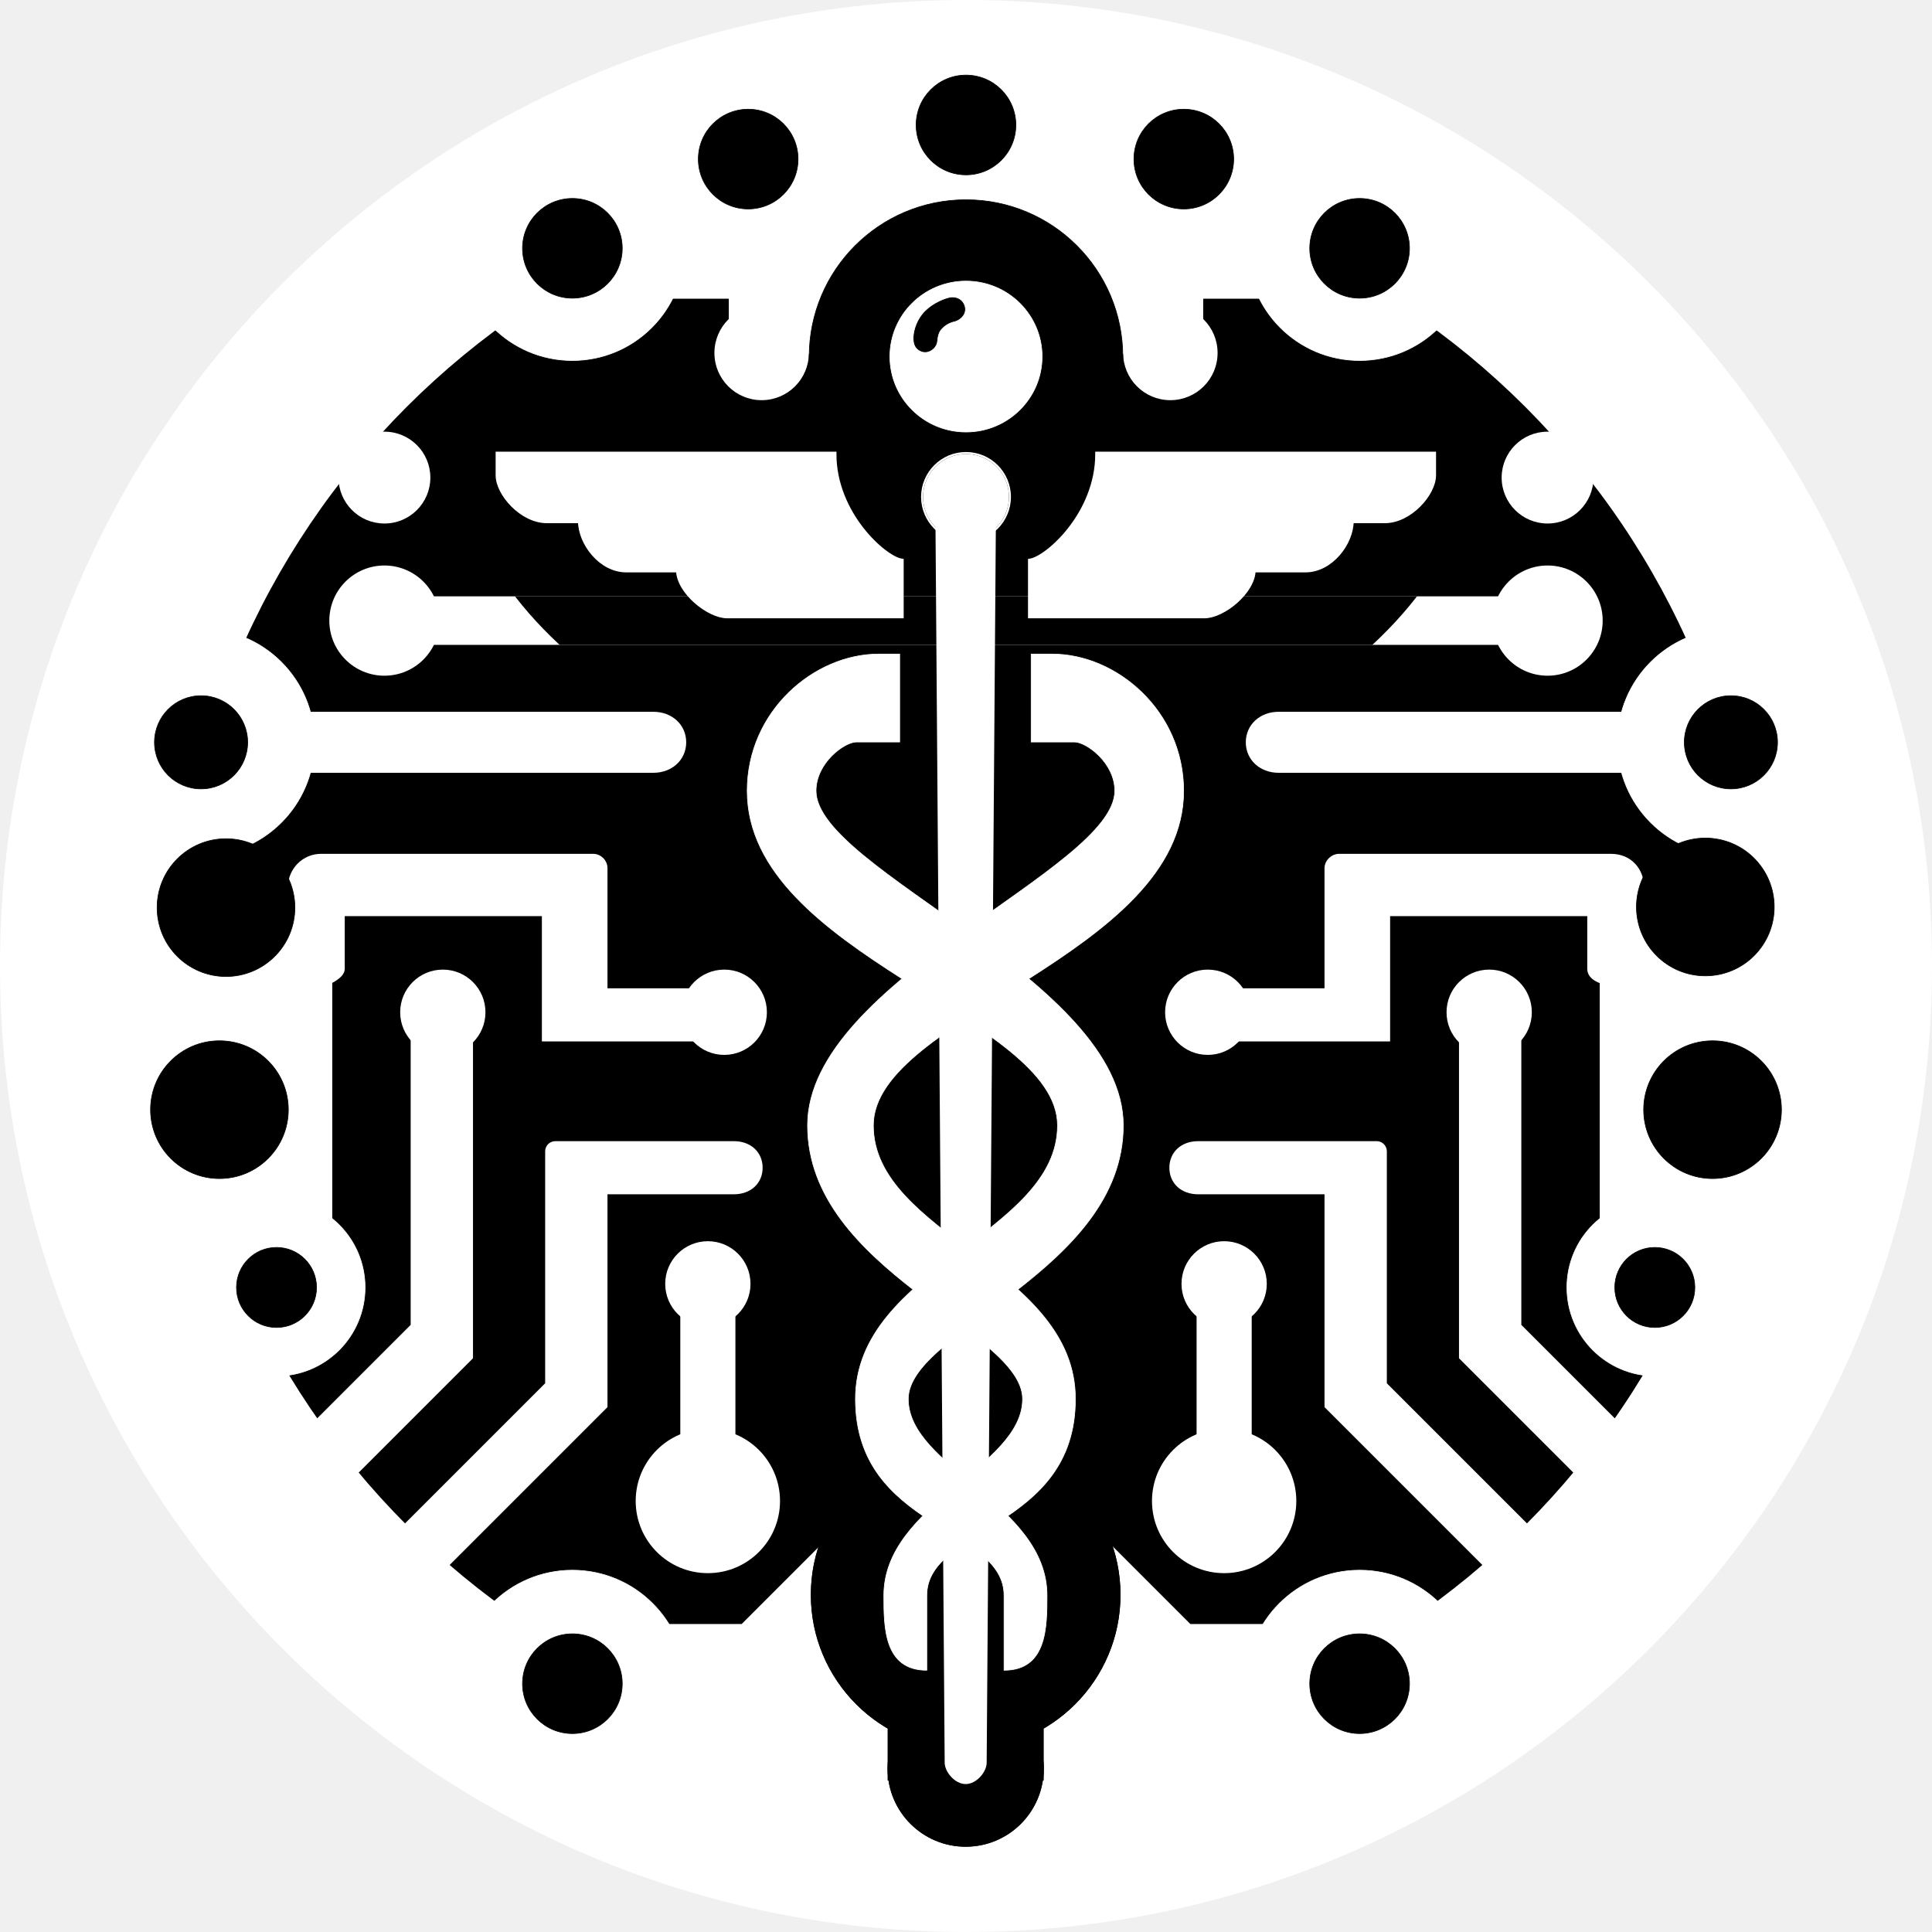
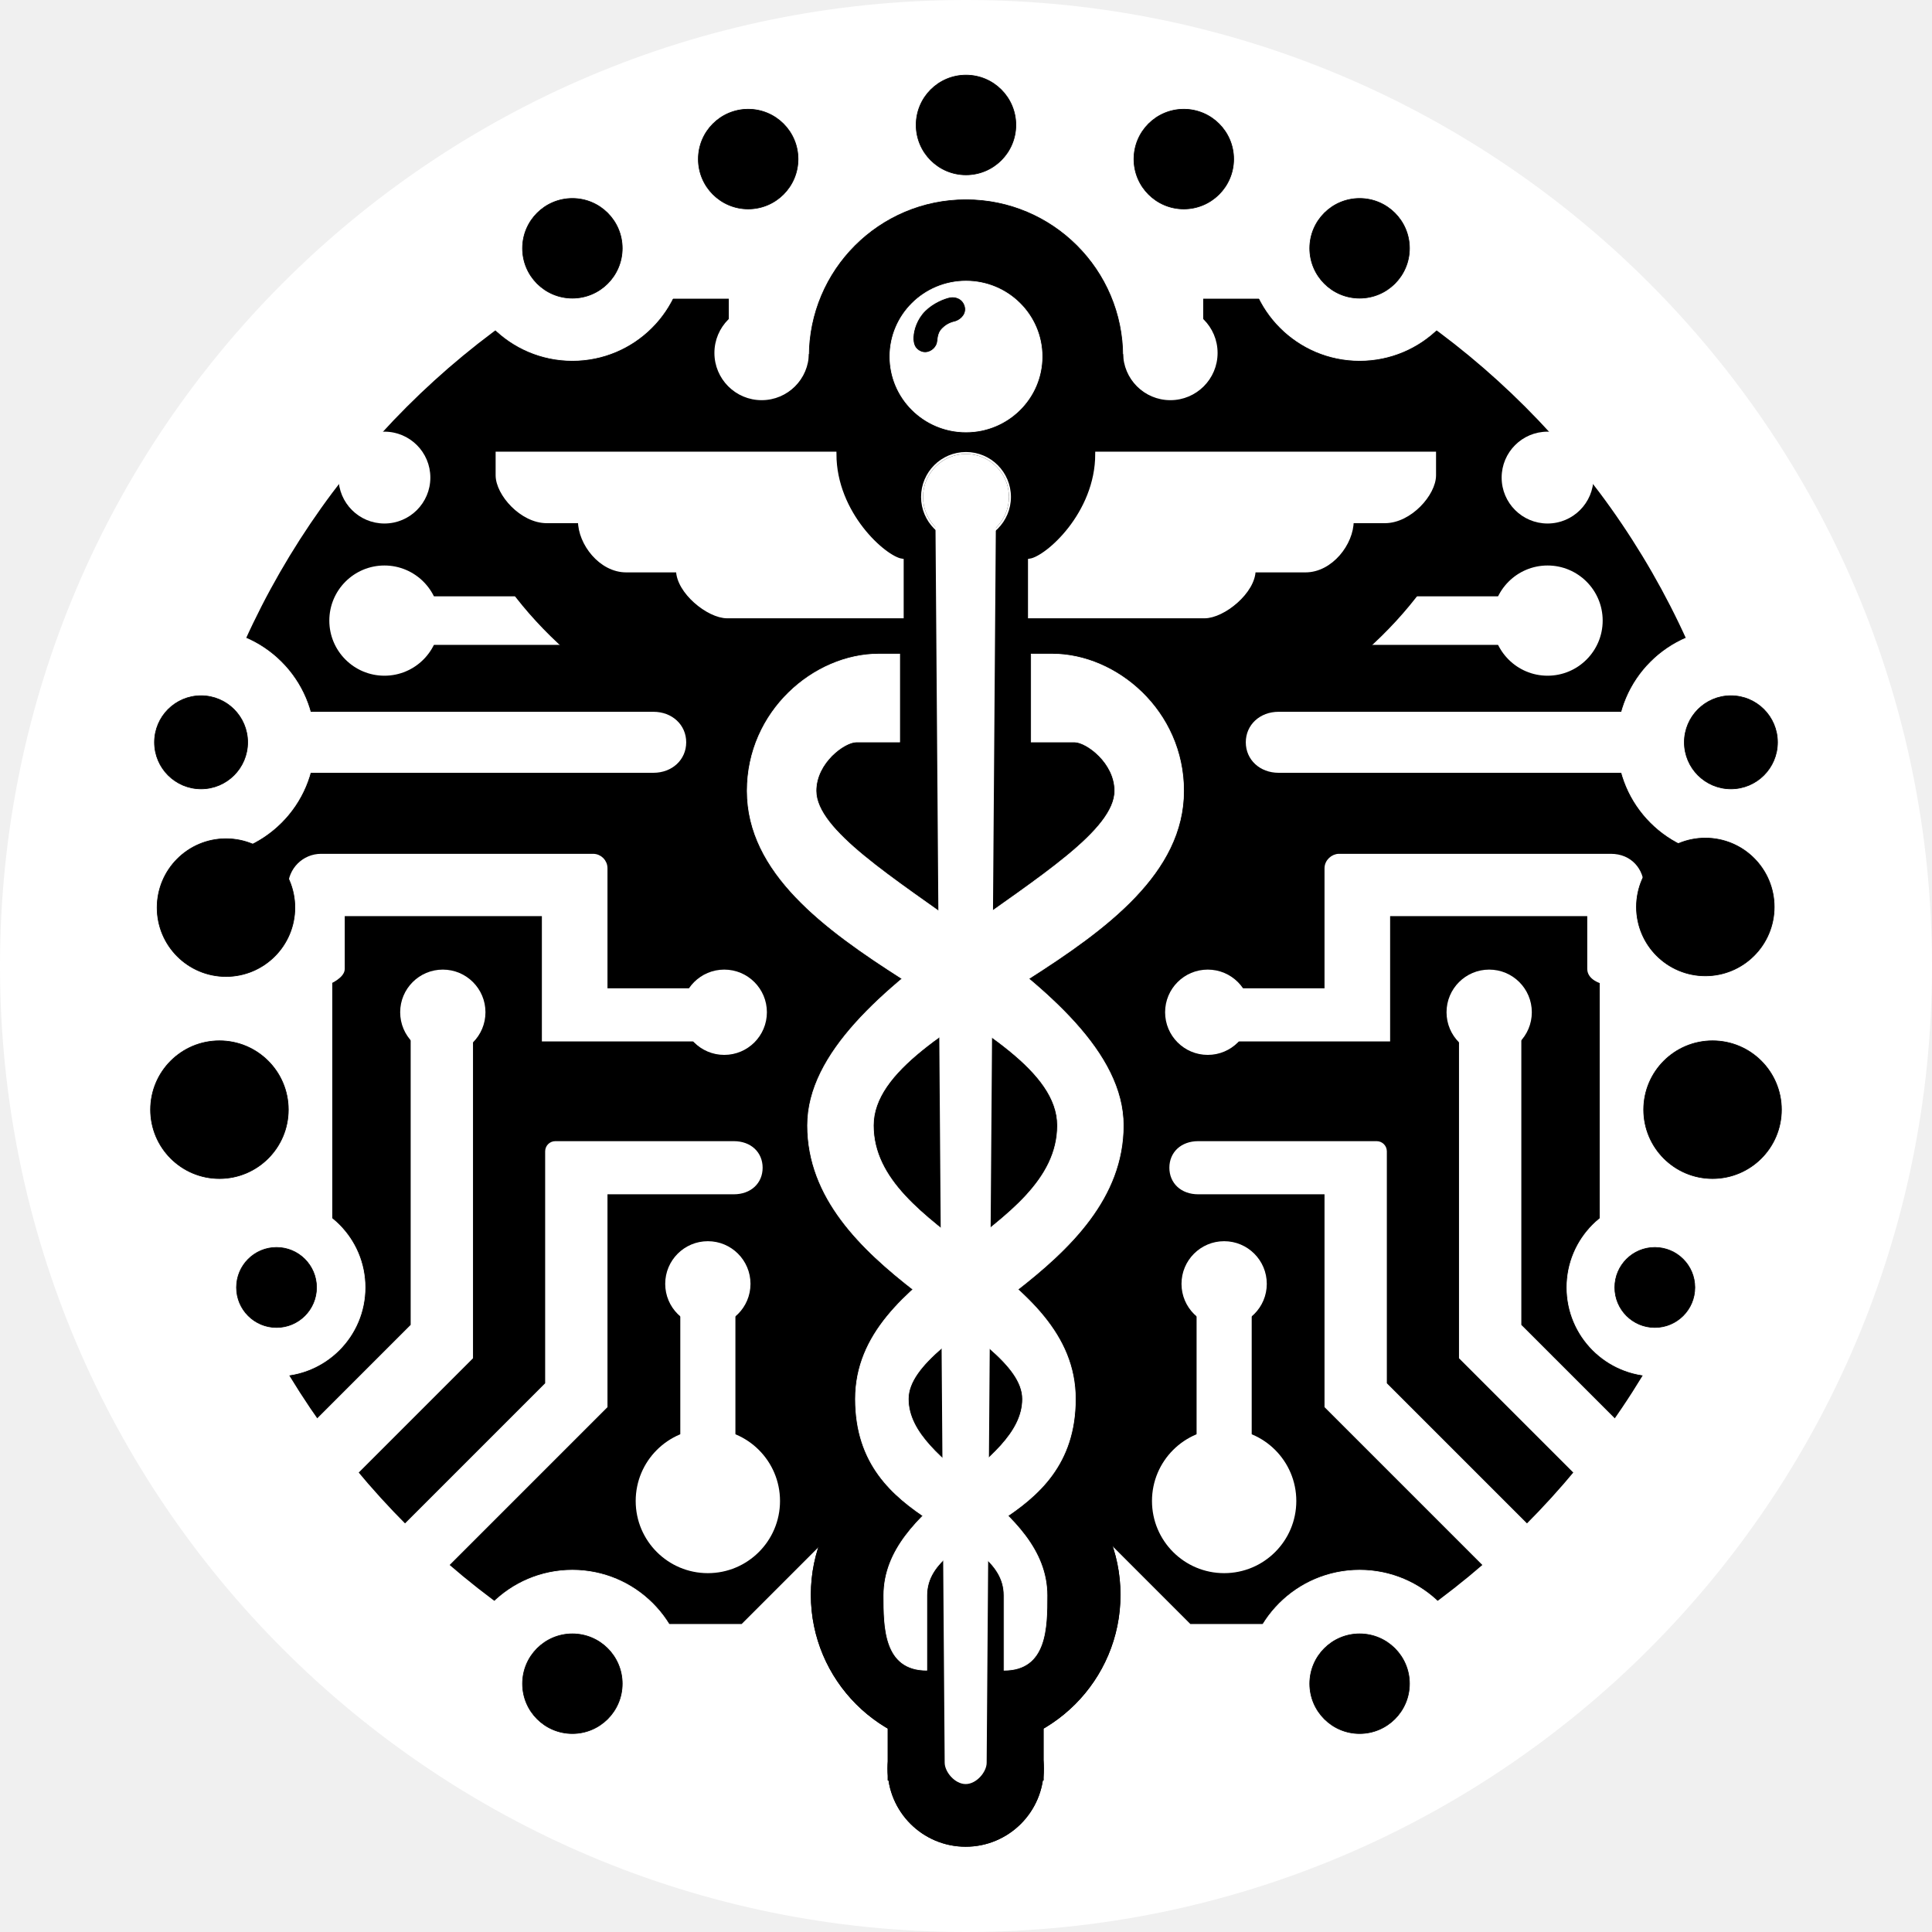
<svg xmlns="http://www.w3.org/2000/svg" width="2945" height="2945" viewBox="0 0 2945 2945" fill="none">
  <g clip-path="url(#clip0_2001_2)">
    <circle cx="1472.5" cy="1472.5" r="1472.5" fill="white" />
    <circle cx="1472.5" cy="1472.5" r="1205.5" fill="black" />
    <mask id="mask0_2001_2" style="mask-type:alpha" maskUnits="userSpaceOnUse" x="133" y="207" width="2679" height="2664">
      <circle cx="1079" cy="2288" r="110" fill="#113043" />
      <circle cx="1079" cy="1957" r="65" fill="#113043" />
      <rect x="1037" y="2003" width="84" height="192" fill="#113043" />
      <circle cx="586" cy="946" r="84" fill="#113043" />
      <circle cx="1104" cy="1543" r="65" fill="#113043" />
      <circle cx="675" cy="1543" r="65" fill="#113043" />
      <circle cx="586" cy="728" r="70" fill="#113043" />
      <circle cx="1161" cy="538" r="71" fill="#113043" stroke="black" stroke-width="2" />
      <path d="M834.5 2110L696.5 2248L609 2335.5L650 2369.5L674 2392L922.5 2143.5V1817H1118.5C1143 1817 1159 1801.42 1159 1780C1159 1758.58 1143 1743 1118.5 1743C1012.28 1743 941.5 1743 846.5 1743C839.873 1743 834.5 1748.37 834.5 1755V2110Z" fill="#082A3C" stroke="#082A3C" stroke-width="7" />
      <path d="M717.5 2069V1581.5H629.5V2021L473 2177.5L541 2245.5L717.5 2069Z" fill="#082A3C" stroke="#082A3C" stroke-width="7" />
      <path d="M922.5 1510H1066.5V1584H829.5V1393H522V1477C522 1487.49 503 1496 503 1496H442.5V1412V1352C442.5 1326.04 463.543 1305 489.5 1305L603.327 1305C697.355 1305 787.091 1305 904 1305C914.217 1305 922.5 1313.28 922.5 1323.5V1510Z" fill="#082A3C" stroke="#082A3C" stroke-width="7" />
      <path d="M503 1863.5V1500V1420.5H203V1500V1863.5H503Z" fill="#082A3C" stroke="#082A3C" stroke-width="7" />
      <circle cx="306.5" cy="1131.5" r="173" fill="#113043" stroke="#082A3C" />
      <circle cx="872.5" cy="378.5" r="171" fill="#082A3C" stroke="#082A3C" />
      <circle cx="421.5" cy="1962.5" r="135" fill="#082A3C" stroke="#082A3C" />
      <path d="M402 1085C402 1085 764.029 1085 996 1085C1024.5 1085 1046 1104.83 1046 1131.5C1046 1158.17 1024.5 1178 996 1178C764.029 1178 402 1178 402 1178V1085Z" fill="#113043" />
      <circle cx="872.5" cy="2566.5" r="173" fill="#123144" stroke="#082A3C" />
      <path d="M1132 2479H1022.5V2672L1473.5 2865V2355.5H1255.5L1132 2479Z" fill="#113043" stroke="#082A3C" stroke-width="7" />
      <path d="M1114.43 451.832H999V240H1514V580L1114.43 517.696V451.832Z" fill="#082834" stroke="#082A3C" stroke-width="7" />
      <circle cx="110" cy="110" r="110" transform="matrix(-1 0 0 1 1976 2178)" fill="#113043" />
      <circle cx="65" cy="65" r="65" transform="matrix(-1 0 0 1 1931 1892)" fill="#113043" />
      <rect width="84" height="192" transform="matrix(-1 0 0 1 1908 2003)" fill="#113043" />
      <circle cx="84" cy="84" r="84" transform="matrix(-1 0 0 1 2443 862)" fill="#113043" />
      <circle cx="65" cy="65" r="65" transform="matrix(-1 0 0 1 1906 1478)" fill="#113043" />
      <circle cx="65" cy="65" r="65" transform="matrix(-1 0 0 1 2335 1478)" fill="#113043" />
      <circle cx="70" cy="70" r="70" transform="matrix(-1 0 0 1 2429 658)" fill="#113043" />
      <circle cx="70" cy="70" r="71" transform="matrix(-1 0 0 1 1854 468)" fill="#113043" stroke="black" stroke-width="2" />
      <path d="M2110.5 2110L2248.5 2248L2336 2335.5L2295 2369.5L2271 2392L2022.5 2143.5V1817H1826.5C1802 1817 1786 1801.42 1786 1780C1786 1758.58 1802 1743 1826.5 1743C1932.72 1743 2013 1743 2098.5 1743C2105.13 1743 2110.5 1748.37 2110.5 1755V2110Z" fill="#082A3C" stroke="#082A3C" stroke-width="7" />
      <path d="M2227.5 2069V1581.5H2315.5V2021L2472 2177.5L2404 2245.5L2227.5 2069Z" fill="#082A3C" stroke="#082A3C" stroke-width="7" />
      <path d="M2022.5 1510H1878.5V1584H2115.5V1393H2423V1477C2423 1491 2442 1496 2442 1496H2502.5V1412V1352C2502.5 1327 2485 1305 2455.5 1305C2348.59 1305 2265.77 1305 2179.8 1305L2041 1305C2032 1305 2022.5 1313 2022.5 1323.5V1510Z" fill="#082A3C" stroke="#082A3C" stroke-width="7" />
      <path d="M2442 1863.5V1500V1420.5H2742V1500V1863.5H2442Z" fill="#082A3C" stroke="#082A3C" stroke-width="7" />
      <circle cx="173.5" cy="173.5" r="173" transform="matrix(-1 0 0 1 2812 958)" fill="#113043" stroke="#082A3C" />
      <circle cx="171.5" cy="171.5" r="171" transform="matrix(-1 0 0 1 2244 207)" fill="#082A3C" stroke="#082A3C" />
      <circle cx="135.5" cy="135.5" r="135" transform="matrix(-1 0 0 1 2659 1827)" fill="#082A3C" stroke="#082A3C" />
      <path d="M2543 1085C2543 1085 2180.97 1085 1949 1085C1920.5 1085 1899 1104.83 1899 1131.5C1899 1158.17 1920.5 1178 1949 1178C2180.97 1178 2543 1178 2543 1178V1085Z" fill="#113043" />
      <circle cx="173.5" cy="173.5" r="173" transform="matrix(-1 0 0 1 2246 2393)" fill="#123144" stroke="#082A3C" />
      <path d="M1813 2479H1922.5V2672L1471.5 2865V2355.5H1689.5L1813 2479Z" fill="#113043" stroke="#082A3C" stroke-width="7" />
      <path d="M1830.57 451.832H1946V240H1431V580L1830.57 517.696V451.832Z" fill="#082834" stroke="#082A3C" stroke-width="7" />
      <rect x="656" y="909" width="1633" height="74" fill="#113043" />
    </mask>
    <g mask="url(#mask0_2001_2)">
      <circle cx="1472.5" cy="1472.5" r="1472.5" fill="white" />
    </g>
-     <mask id="mask1_2001_2" style="mask-type:alpha" maskUnits="userSpaceOnUse" x="656" y="909" width="1633" height="74">
-       <rect x="656" y="909" width="1633" height="74" fill="#113043" />
+     <mask id="mask1_2001_2" style="mask-type:alpha" maskUnits="userSpaceOnUse" x="656" y="880" width="1633" height="132">
+       <rect x="656" y="880" width="1633" height="132" fill="#113043" />
    </mask>
    <g mask="url(#mask1_2001_2)">
      <ellipse cx="1472.5" cy="622" rx="790.5" ry="581" fill="black" />
    </g>
    <circle cx="421.5" cy="1962.5" r="61" fill="black" stroke="black" />
    <circle cx="2522.5" cy="1962.5" r="61" fill="black" stroke="black" />
    <circle cx="334.5" cy="1691.5" r="105" fill="black" stroke="black" />
    <circle cx="2610.5" cy="1691.5" r="105" fill="black" stroke="black" />
    <circle cx="344.5" cy="1383.5" r="105" fill="black" stroke="black" />
    <circle cx="2599.5" cy="1382.5" r="105" fill="black" stroke="black" />
    <circle cx="306.5" cy="1131.5" r="71" fill="black" stroke="black" />
    <circle cx="2638.5" cy="1131.5" r="71" fill="black" stroke="black" />
    <circle cx="1140.5" cy="242.5" r="76" fill="black" stroke="black" />
    <circle cx="1804.5" cy="242.5" r="76" fill="black" stroke="black" />
    <circle cx="872.5" cy="378.5" r="76" fill="black" stroke="black" />
    <circle cx="2072.5" cy="378.5" r="76" fill="black" stroke="black" />
    <circle cx="872.5" cy="2566.5" r="76" fill="black" stroke="black" />
    <circle cx="2072.5" cy="2566.5" r="76" fill="black" stroke="black" />
    <circle cx="1472.5" cy="190.5" r="76" fill="black" stroke="black" />
    <circle cx="1472.5" cy="543.5" r="239" fill="black" stroke="black" />
    <circle cx="1472" cy="2431" r="236" fill="black" />
    <circle cx="1472" cy="2431" r="236" fill="black" />
    <rect x="1353" y="2476" width="238" height="238" fill="black" />
    <circle cx="1472" cy="2696" r="119" fill="black" />
    <circle cx="1472" cy="2696" r="119" fill="black" />
    <path d="M1472.5 428.5C1536.57 428.5 1588.5 479.991 1588.5 543.5C1588.5 607.009 1536.57 658.5 1472.5 658.5C1408.43 658.5 1356.5 607.009 1356.5 543.5C1356.5 479.991 1408.43 428.5 1472.5 428.5Z" fill="white" stroke="white" />
    <path d="M1448.09 452.991C1456.42 451.391 1467.68 454.958 1471.02 466.638C1472.69 472.47 1471.23 477.605 1468.32 481.646C1465.39 485.698 1461 488.64 1456.84 490.026C1453.92 491.001 1445.25 492.04 1436.65 500.646C1432.3 504.992 1430.77 509.6 1430.01 513.85C1429.63 515.957 1429.44 518.008 1429.19 519.848C1428.94 521.708 1428.64 523.372 1428.04 524.808C1423.84 534.896 1412.9 539.916 1403.69 536.039C1399.05 534.082 1396.02 531.164 1394.2 527.407C1392.38 523.636 1391.75 518.978 1392 513.522C1392.49 502.626 1397.46 486.251 1409.85 473.854C1422.27 461.437 1439.67 454.61 1448.09 452.991Z" fill="black" stroke="white" />
    <mask id="mask2_2001_2" style="mask-type:alpha" maskUnits="userSpaceOnUse" x="755" y="688" width="1434" height="2032">
      <circle cx="1472.5" cy="757.5" r="67" stroke="#082A3C" stroke-width="3" />
      <path d="M1516.49 804.5C1516.49 805.022 1516.48 805.724 1516.47 806.669L1502.5 2686.99V2687C1502.5 2693.51 1498.86 2701.28 1493.09 2707.48C1487.33 2713.66 1479.7 2718 1472 2718C1464.3 2718 1456.7 2713.67 1450.95 2707.48C1445.19 2701.29 1441.55 2693.5 1441.5 2686.99C1441.47 2683.31 1441.45 2679.64 1441.42 2675.97C1441.39 2672.31 1441.36 2668.65 1441.34 2665C1441.31 2661.35 1441.28 2657.7 1441.25 2654.07C1441.23 2650.43 1441.2 2646.8 1441.17 2643.18C1441.15 2639.55 1441.12 2635.94 1441.09 2632.33C1441.07 2628.72 1441.04 2625.12 1441.01 2621.53C1440.99 2617.93 1440.96 2614.35 1440.93 2610.77C1440.91 2607.19 1440.88 2603.62 1440.85 2600.05C1440.83 2596.48 1440.8 2592.93 1440.77 2589.37C1440.75 2585.82 1440.72 2582.28 1440.7 2578.74C1440.67 2575.2 1440.64 2571.67 1440.62 2568.15C1440.59 2564.63 1440.56 2561.11 1440.54 2557.6C1440.51 2554.09 1440.49 2550.59 1440.46 2547.09C1440.43 2543.6 1440.41 2540.11 1440.38 2536.63C1440.36 2533.15 1440.33 2529.67 1440.31 2526.21L1440.23 2515.83C1440.2 2512.37 1440.18 2508.93 1440.15 2505.49C1440.13 2502.05 1440.1 2498.61 1440.07 2495.19C1440.05 2491.76 1440.02 2488.35 1440 2484.93C1439.97 2481.52 1439.95 2478.12 1439.92 2474.72C1439.9 2471.32 1439.87 2467.93 1439.85 2464.55C1439.82 2461.16 1439.8 2457.79 1439.77 2454.42C1439.75 2451.05 1439.72 2447.68 1439.7 2444.33C1439.67 2440.97 1439.65 2437.62 1439.62 2434.28C1439.6 2430.93 1439.57 2427.6 1439.55 2424.27C1439.52 2420.94 1439.5 2417.62 1439.47 2414.3C1439.45 2410.99 1439.42 2407.68 1439.4 2404.38C1439.37 2401.07 1439.35 2397.78 1439.33 2394.49C1439.3 2391.2 1439.28 2387.92 1439.25 2384.65C1439.23 2381.37 1439.2 2378.1 1439.18 2374.84C1439.16 2371.58 1439.13 2368.33 1439.11 2365.08C1439.08 2361.83 1439.06 2358.59 1439.04 2355.36C1439.01 2352.12 1438.99 2348.9 1438.96 2345.67C1438.94 2342.45 1438.92 2339.24 1438.89 2336.03C1438.87 2332.83 1438.84 2329.63 1438.82 2326.43C1438.8 2323.24 1438.77 2320.05 1438.75 2316.87C1438.73 2313.69 1438.7 2310.52 1438.68 2307.35C1438.66 2304.18 1438.63 2301.02 1438.61 2297.87C1438.58 2294.71 1438.56 2291.57 1438.54 2288.43C1438.51 2285.29 1438.49 2282.15 1438.47 2279.03C1438.45 2275.9 1438.42 2272.78 1438.4 2269.66C1438.38 2266.55 1438.35 2263.44 1438.33 2260.34C1438.31 2257.24 1438.28 2254.15 1438.26 2251.06C1438.24 2247.97 1438.21 2244.89 1438.19 2241.82C1438.17 2238.74 1438.15 2235.67 1438.12 2232.61C1438.1 2229.55 1438.08 2226.5 1438.06 2223.45C1438.03 2220.4 1438.01 2217.36 1437.99 2214.32C1437.96 2211.29 1437.94 2208.26 1437.92 2205.24C1437.9 2202.22 1437.87 2199.2 1437.85 2196.19C1437.83 2193.18 1437.81 2190.18 1437.79 2187.18C1437.76 2184.19 1437.74 2181.2 1437.72 2178.21C1437.7 2175.23 1437.68 2172.25 1437.65 2169.28C1437.63 2166.31 1437.61 2163.35 1437.59 2160.39C1437.56 2157.44 1437.54 2154.48 1437.52 2151.54C1437.5 2148.6 1437.48 2145.66 1437.46 2142.73C1437.43 2139.8 1437.41 2136.87 1437.39 2133.95C1437.37 2131.03 1437.35 2128.12 1437.33 2125.21C1437.3 2122.31 1437.28 2119.41 1437.26 2116.51C1437.24 2113.62 1437.22 2110.73 1437.2 2107.85C1437.17 2104.97 1437.15 2102.1 1437.13 2099.23C1437.11 2096.36 1437.09 2093.5 1437.07 2090.65C1437.05 2087.79 1437.03 2084.94 1437 2082.1C1436.98 2079.26 1436.96 2076.42 1436.94 2073.59C1436.92 2070.76 1436.9 2067.94 1436.88 2065.12C1436.86 2062.3 1436.84 2059.49 1436.82 2056.69C1436.8 2053.88 1436.77 2051.09 1436.75 2048.29C1436.73 2045.5 1436.71 2042.72 1436.69 2039.94C1436.67 2037.16 1436.65 2034.38 1436.63 2031.62C1436.61 2028.85 1436.59 2026.09 1436.57 2023.33C1436.55 2020.58 1436.53 2017.83 1436.51 2015.09C1436.49 2012.34 1436.47 2009.61 1436.45 2006.88C1436.43 2004.15 1436.41 2001.43 1436.39 1998.71C1436.37 1995.99 1436.35 1993.28 1436.33 1990.57C1436.31 1987.87 1436.28 1985.17 1436.26 1982.48C1436.24 1979.78 1436.22 1977.1 1436.21 1974.42C1436.19 1971.74 1436.17 1969.06 1436.15 1966.39C1436.13 1963.72 1436.11 1961.06 1436.09 1958.41C1436.07 1955.75 1436.05 1953.1 1436.03 1950.46C1436.01 1947.81 1435.99 1945.17 1435.97 1942.54C1435.95 1939.91 1435.93 1937.28 1435.91 1934.67C1435.89 1932.05 1435.87 1929.43 1435.85 1926.83C1435.83 1924.22 1435.81 1921.62 1435.79 1919.02C1435.77 1916.43 1435.75 1913.84 1435.74 1911.25C1435.72 1908.67 1435.7 1906.09 1435.68 1903.52C1435.66 1900.95 1435.64 1898.38 1435.62 1895.82C1435.6 1893.26 1435.58 1890.71 1435.56 1888.16C1435.54 1885.62 1435.53 1883.08 1435.51 1880.54C1435.49 1878 1435.47 1875.47 1435.45 1872.95C1435.43 1870.43 1435.41 1867.91 1435.39 1865.4C1435.38 1862.89 1435.36 1860.38 1435.34 1857.88C1435.32 1855.38 1435.3 1852.89 1435.28 1850.4C1435.26 1847.91 1435.25 1845.43 1435.23 1842.95C1435.21 1840.48 1435.19 1838.01 1435.17 1835.54C1435.15 1833.08 1435.14 1830.62 1435.12 1828.17C1435.1 1825.72 1435.08 1823.27 1435.06 1820.83C1435.05 1818.39 1435.03 1815.95 1435.01 1813.52C1434.99 1811.09 1434.97 1808.67 1434.96 1806.25C1434.94 1803.84 1434.92 1801.42 1434.9 1799.02C1434.88 1796.61 1434.87 1794.21 1434.85 1791.82C1434.83 1789.42 1434.81 1787.04 1434.79 1784.65C1434.78 1782.27 1434.76 1779.89 1434.74 1777.52L1434.69 1770.43C1434.67 1768.07 1434.65 1765.71 1434.64 1763.36C1434.62 1761.02 1434.6 1758.67 1434.58 1756.34C1434.57 1754 1434.55 1751.67 1434.53 1749.34C1434.51 1747.02 1434.5 1744.7 1434.48 1742.39C1434.46 1740.07 1434.45 1737.76 1434.43 1735.46C1434.41 1733.16 1434.39 1730.86 1434.38 1728.57C1434.36 1726.28 1434.34 1724 1434.33 1721.72C1434.31 1719.44 1434.29 1717.16 1434.28 1714.89C1434.26 1712.63 1434.24 1710.36 1434.23 1708.1C1434.21 1705.85 1434.19 1703.6 1434.18 1701.35C1434.16 1699.1 1434.14 1696.86 1434.13 1694.63C1434.11 1692.39 1434.09 1690.17 1434.08 1687.94C1434.06 1685.72 1434.04 1683.5 1434.03 1681.29C1434.01 1679.08 1433.99 1676.87 1433.98 1674.67C1433.96 1672.47 1433.94 1670.27 1433.93 1668.08C1433.91 1665.89 1433.9 1663.71 1433.88 1661.53C1433.86 1659.35 1433.85 1657.17 1433.83 1655.01C1433.81 1652.84 1433.8 1650.68 1433.78 1648.52C1433.77 1646.36 1433.75 1644.21 1433.74 1642.07C1433.72 1639.92 1433.7 1637.78 1433.69 1635.64C1433.67 1633.51 1433.66 1631.38 1433.64 1629.25C1433.62 1627.13 1433.61 1625.01 1433.59 1622.9C1433.58 1620.79 1433.56 1618.68 1433.55 1616.58C1433.53 1614.47 1433.51 1612.38 1433.5 1610.29C1433.48 1608.19 1433.47 1606.11 1433.45 1604.03C1433.44 1601.95 1433.42 1599.87 1433.41 1597.8C1433.39 1595.73 1433.38 1593.67 1433.36 1591.61C1433.35 1589.55 1433.33 1587.5 1433.31 1585.45C1433.3 1583.4 1433.28 1581.36 1433.27 1579.32C1433.25 1577.28 1433.24 1575.25 1433.22 1573.22C1433.21 1571.19 1433.19 1569.17 1433.18 1567.16C1433.16 1565.14 1433.15 1563.13 1433.13 1561.12C1433.12 1559.12 1433.1 1557.12 1433.09 1555.12C1433.07 1553.13 1433.06 1551.14 1433.04 1549.15C1433.03 1547.17 1433.02 1545.19 1433 1543.22C1432.99 1541.24 1432.97 1539.27 1432.96 1537.31C1432.94 1535.35 1432.93 1533.39 1432.91 1531.44C1432.9 1529.48 1432.88 1527.53 1432.87 1525.59C1432.85 1523.65 1432.84 1521.71 1432.83 1519.78C1432.81 1517.85 1432.8 1515.92 1432.78 1514C1432.77 1512.08 1432.76 1510.16 1432.74 1508.25C1432.73 1506.34 1432.71 1504.43 1432.7 1502.53C1432.68 1500.63 1432.67 1498.74 1432.66 1496.84C1432.64 1494.95 1432.63 1493.07 1432.61 1491.19C1432.6 1489.31 1432.59 1487.43 1432.57 1485.56C1432.56 1483.69 1432.54 1481.83 1432.53 1479.97C1432.52 1478.11 1432.5 1476.25 1432.49 1474.4C1432.48 1472.55 1432.46 1470.71 1432.45 1468.87C1432.43 1467.03 1432.42 1465.2 1432.41 1463.37C1432.39 1461.54 1432.38 1459.71 1432.37 1457.89C1432.35 1456.08 1432.34 1454.26 1432.33 1452.45C1432.31 1450.64 1432.3 1448.84 1432.29 1447.04C1432.27 1445.24 1432.26 1443.45 1432.25 1441.66C1432.23 1439.87 1432.22 1438.08 1432.21 1436.31C1432.19 1434.53 1432.18 1432.75 1432.17 1430.98C1432.15 1429.21 1432.14 1427.45 1432.13 1425.69C1432.11 1423.93 1432.1 1422.18 1432.09 1420.43C1432.07 1418.68 1432.06 1416.94 1432.05 1415.2C1432.04 1413.46 1432.02 1411.72 1432.01 1409.99C1432 1408.26 1431.99 1406.54 1431.97 1404.82C1431.96 1403.1 1431.95 1401.39 1431.93 1399.68C1431.92 1397.97 1431.91 1396.26 1431.9 1394.56C1431.88 1392.86 1431.87 1391.17 1431.86 1389.48C1431.85 1387.79 1431.83 1386.1 1431.82 1384.42C1431.81 1382.74 1431.8 1381.07 1431.78 1379.39C1431.77 1377.72 1431.76 1376.06 1431.75 1374.4C1431.73 1372.74 1431.72 1371.08 1431.71 1369.43C1431.7 1367.78 1431.69 1366.13 1431.67 1364.49C1431.66 1362.85 1431.65 1361.21 1431.64 1359.58C1431.62 1357.95 1431.61 1356.32 1431.6 1354.7C1431.59 1353.07 1431.58 1351.45 1431.56 1349.84C1431.55 1348.23 1431.54 1346.62 1431.53 1345.02C1431.52 1343.41 1431.5 1341.81 1431.49 1340.22C1431.48 1338.63 1431.47 1337.04 1431.46 1335.45C1431.45 1333.87 1431.43 1332.29 1431.42 1330.71C1431.41 1329.14 1431.4 1327.56 1431.39 1326C1431.38 1324.43 1431.36 1322.87 1431.35 1321.32C1431.34 1319.76 1431.33 1318.21 1431.32 1316.66C1431.31 1315.11 1431.29 1313.57 1431.28 1312.03L1431.25 1307.43C1431.24 1305.9 1431.23 1304.38 1431.21 1302.86C1431.2 1301.34 1431.19 1299.83 1431.18 1298.32C1431.17 1296.81 1431.16 1295.3 1431.15 1293.8C1431.14 1292.3 1431.13 1290.8 1431.11 1289.31C1431.1 1287.82 1431.09 1286.33 1431.08 1284.85C1431.07 1283.37 1431.06 1281.89 1431.05 1280.42C1431.04 1278.94 1431.03 1277.47 1431.01 1276.01C1431 1274.54 1430.99 1273.08 1430.98 1271.63C1430.97 1270.17 1430.96 1268.72 1430.95 1267.28C1430.94 1265.83 1430.93 1264.39 1430.92 1262.95C1430.91 1261.51 1430.9 1260.08 1430.89 1258.65C1430.88 1257.22 1430.87 1255.8 1430.85 1254.38C1430.84 1252.96 1430.83 1251.55 1430.82 1250.13C1430.81 1248.72 1430.8 1247.32 1430.79 1245.92C1430.78 1244.51 1430.77 1243.12 1430.76 1241.72C1430.75 1240.33 1430.74 1238.94 1430.73 1237.56C1430.72 1236.18 1430.71 1234.8 1430.7 1233.42C1430.69 1232.05 1430.68 1230.67 1430.67 1229.31C1430.66 1227.94 1430.65 1226.58 1430.64 1225.22C1430.63 1223.86 1430.62 1222.51 1430.61 1221.16C1430.6 1219.81 1430.59 1218.47 1430.58 1217.13C1430.57 1215.79 1430.56 1214.45 1430.55 1213.12C1430.54 1211.79 1430.53 1210.46 1430.52 1209.14C1430.51 1207.82 1430.5 1206.5 1430.49 1205.18C1430.48 1203.87 1430.47 1202.56 1430.46 1201.25C1430.45 1199.95 1430.44 1198.64 1430.43 1197.35C1430.42 1196.05 1430.41 1194.76 1430.4 1193.47C1430.39 1192.18 1430.38 1190.9 1430.37 1189.62C1430.36 1188.34 1430.35 1187.06 1430.34 1185.79C1430.34 1184.52 1430.33 1183.25 1430.32 1181.99C1430.31 1180.72 1430.3 1179.46 1430.29 1178.21C1430.28 1176.95 1430.27 1175.7 1430.26 1174.46C1430.25 1173.21 1430.24 1171.97 1430.23 1170.73C1430.22 1169.49 1430.21 1168.26 1430.21 1167.03C1430.2 1165.8 1430.19 1164.57 1430.18 1163.35C1430.17 1162.13 1430.16 1160.91 1430.15 1159.7C1430.14 1158.48 1430.13 1157.27 1430.12 1156.07C1430.12 1154.86 1430.11 1153.66 1430.1 1152.47C1430.09 1151.27 1430.08 1150.08 1430.07 1148.89C1430.06 1147.7 1430.05 1146.52 1430.04 1145.33C1430.04 1144.15 1430.03 1142.98 1430.02 1141.81C1430.01 1140.63 1430 1139.46 1429.99 1138.3C1429.98 1137.14 1429.97 1135.98 1429.97 1134.82C1429.96 1133.66 1429.95 1132.51 1429.94 1131.36C1429.93 1130.22 1429.92 1129.07 1429.92 1127.93C1429.91 1126.79 1429.9 1125.65 1429.89 1124.52C1429.88 1123.39 1429.87 1122.26 1429.86 1121.14C1429.86 1120.01 1429.85 1118.89 1429.84 1117.78C1429.83 1116.66 1429.82 1115.55 1429.81 1114.44C1429.81 1113.33 1429.8 1112.23 1429.79 1111.13C1429.78 1110.03 1429.77 1108.93 1429.77 1107.84C1429.76 1106.74 1429.75 1105.66 1429.74 1104.57C1429.73 1103.49 1429.72 1102.41 1429.72 1101.33C1429.71 1100.25 1429.7 1099.18 1429.69 1098.11C1429.69 1097.04 1429.68 1095.97 1429.67 1094.91C1429.66 1093.85 1429.65 1092.79 1429.65 1091.74C1429.64 1090.69 1429.63 1089.64 1429.62 1088.59C1429.61 1087.54 1429.61 1086.5 1429.6 1085.46C1429.59 1084.42 1429.58 1083.39 1429.58 1082.36C1429.57 1081.33 1429.56 1080.3 1429.55 1079.28C1429.55 1078.25 1429.54 1077.23 1429.53 1076.22C1429.52 1075.2 1429.52 1074.19 1429.51 1073.18C1429.5 1072.17 1429.49 1071.17 1429.49 1070.17C1429.48 1069.17 1429.47 1068.17 1429.46 1067.18C1429.46 1066.19 1429.45 1065.2 1429.44 1064.21C1429.43 1063.22 1429.43 1062.24 1429.42 1061.26C1429.41 1060.29 1429.4 1059.31 1429.4 1058.34C1429.39 1057.37 1429.38 1056.4 1429.38 1055.44C1429.37 1054.47 1429.36 1053.51 1429.35 1052.56C1429.35 1051.6 1429.34 1050.65 1429.33 1049.7C1429.33 1048.75 1429.32 1047.81 1429.31 1046.87C1429.31 1045.92 1429.3 1044.99 1429.29 1044.05C1429.28 1043.12 1429.28 1042.19 1429.27 1041.26C1429.26 1040.33 1429.26 1039.41 1429.25 1038.49C1429.24 1037.57 1429.24 1036.65 1429.23 1035.74C1429.22 1034.83 1429.22 1033.92 1429.21 1033.01C1429.2 1032.11 1429.2 1031.2 1429.19 1030.31C1429.18 1029.41 1429.18 1028.51 1429.17 1027.62C1429.16 1026.73 1429.16 1025.84 1429.15 1024.96C1429.14 1024.07 1429.14 1023.19 1429.13 1022.32C1429.12 1021.44 1429.12 1020.56 1429.11 1019.69C1429.1 1018.82 1429.1 1017.96 1429.09 1017.09C1429.08 1016.23 1429.08 1015.37 1429.07 1014.51C1429.07 1013.66 1429.06 1012.8 1429.05 1011.96C1429.05 1011.11 1429.04 1010.26 1429.03 1009.42C1429.03 1008.57 1429.02 1007.74 1429.02 1006.9C1429.01 1006.06 1429 1005.23 1429 1004.4C1428.99 1003.57 1428.98 1002.75 1428.98 1001.93C1428.97 1001.1 1428.97 1000.29 1428.96 999.471C1428.95 998.656 1428.95 997.844 1428.94 997.035C1428.94 996.227 1428.93 995.421 1428.92 994.619C1428.92 993.817 1428.91 993.019 1428.91 992.224C1428.9 991.429 1428.89 990.637 1428.89 989.849C1428.88 989.06 1428.88 988.275 1428.87 987.493C1428.87 986.712 1428.86 985.933 1428.85 985.158C1428.85 984.383 1428.84 983.61 1428.84 982.842C1428.83 982.073 1428.82 981.308 1428.82 980.546C1428.81 979.784 1428.81 979.025 1428.8 978.27C1428.8 977.514 1428.79 976.762 1428.79 976.013C1428.78 975.264 1428.78 974.518 1428.77 973.775C1428.76 973.033 1428.76 972.294 1428.75 971.558C1428.75 970.822 1428.74 970.089 1428.74 969.359C1428.73 968.63 1428.73 967.903 1428.72 967.18C1428.71 966.456 1428.71 965.736 1428.7 965.02C1428.7 964.303 1428.69 963.589 1428.69 962.878C1428.68 962.167 1428.68 961.46 1428.67 960.756C1428.67 960.052 1428.66 959.35 1428.66 958.652C1428.65 957.954 1428.65 957.259 1428.64 956.567C1428.64 955.876 1428.63 955.187 1428.63 954.501C1428.62 953.816 1428.62 953.133 1428.61 952.454C1428.61 951.775 1428.6 951.098 1428.6 950.425C1428.59 949.752 1428.59 949.081 1428.58 948.414C1428.58 947.747 1428.57 947.083 1428.57 946.422C1428.56 945.761 1428.56 945.103 1428.55 944.448C1428.55 943.794 1428.54 943.142 1428.54 942.493C1428.53 941.844 1428.53 941.198 1428.52 940.556C1428.52 939.913 1428.51 939.273 1428.51 938.636C1428.5 937.999 1428.5 937.365 1428.49 936.734C1428.49 936.104 1428.48 935.475 1428.48 934.851C1428.47 934.226 1428.47 933.603 1428.47 932.984C1428.46 932.366 1428.46 931.75 1428.45 931.137C1428.45 930.524 1428.44 929.913 1428.44 929.306C1428.43 928.698 1428.43 928.094 1428.42 927.492C1428.42 926.891 1428.42 926.293 1428.41 925.697C1428.41 925.102 1428.4 924.509 1428.4 923.919C1428.39 923.329 1428.39 922.741 1428.39 922.157C1428.38 921.573 1428.38 920.991 1428.37 920.413C1428.37 919.835 1428.36 919.259 1428.36 918.687C1428.36 918.114 1428.35 917.544 1428.35 916.977C1428.34 916.41 1428.34 915.845 1428.33 915.284C1428.33 914.723 1428.33 914.164 1428.32 913.608C1428.32 913.053 1428.31 912.499 1428.31 911.949C1428.31 911.399 1428.3 910.851 1428.3 910.307C1428.29 909.762 1428.29 909.219 1428.29 908.68C1428.28 908.141 1428.28 907.604 1428.27 907.07C1428.27 906.537 1428.27 906.006 1428.26 905.478C1428.26 904.949 1428.25 904.424 1428.25 903.901C1428.25 903.379 1428.24 902.858 1428.24 902.341C1428.23 901.823 1428.23 901.308 1428.23 900.796C1428.22 900.284 1428.22 899.774 1428.22 899.268C1428.21 898.761 1428.21 898.257 1428.2 897.756C1428.2 897.255 1428.2 896.756 1428.19 896.26C1428.19 895.764 1428.19 895.27 1428.18 894.779C1428.18 894.289 1428.17 893.8 1428.17 893.314C1428.17 892.829 1428.16 892.346 1428.16 891.865C1428.16 891.385 1428.15 890.907 1428.15 890.432C1428.15 889.956 1428.14 889.484 1428.14 889.014C1428.14 888.544 1428.13 888.076 1428.13 887.611C1428.13 887.146 1428.12 886.683 1428.12 886.224C1428.11 885.764 1428.11 885.306 1428.11 884.852C1428.11 884.397 1428.1 883.945 1428.1 883.495C1428.1 883.045 1428.09 882.598 1428.09 882.153C1428.08 881.709 1428.08 881.267 1428.08 880.827C1428.07 880.387 1428.07 879.949 1428.07 879.515C1428.07 879.08 1428.06 878.648 1428.06 878.218C1428.06 877.788 1428.05 877.361 1428.05 876.936C1428.05 876.511 1428.04 876.088 1428.04 875.668C1428.04 875.248 1428.03 874.83 1428.03 874.415C1428.03 874 1428.02 873.587 1428.02 873.177C1428.02 872.766 1428.02 872.358 1428.01 871.952C1428.01 871.546 1428.01 871.143 1428 870.742C1428 870.341 1428 869.943 1427.99 869.547C1427.99 869.151 1427.99 868.757 1427.99 868.365C1427.98 867.974 1427.98 867.585 1427.98 867.198C1427.97 866.811 1427.97 866.426 1427.97 866.044C1427.97 865.662 1427.96 865.283 1427.96 864.905C1427.96 864.528 1427.95 864.152 1427.95 863.779C1427.95 863.406 1427.95 863.035 1427.94 862.667C1427.94 862.299 1427.94 861.932 1427.94 861.568C1427.93 861.205 1427.93 860.843 1427.93 860.484C1427.92 860.125 1427.92 859.768 1427.92 859.413C1427.92 859.058 1427.91 858.705 1427.91 858.354C1427.91 858.004 1427.91 857.656 1427.9 857.311C1427.9 856.965 1427.9 856.62 1427.9 856.278C1427.89 855.937 1427.89 855.598 1427.89 855.261C1427.89 854.924 1427.88 854.588 1427.88 854.255C1427.88 853.922 1427.88 853.591 1427.87 853.263C1427.87 852.934 1427.87 852.608 1427.87 852.284C1427.86 851.96 1427.86 851.637 1427.86 851.317C1427.86 850.997 1427.85 850.679 1427.85 850.363C1427.85 850.047 1427.85 849.733 1427.84 849.422C1427.84 849.11 1427.84 848.801 1427.84 848.493C1427.84 848.186 1427.83 847.88 1427.83 847.577C1427.83 847.274 1427.83 846.973 1427.82 846.674C1427.82 846.375 1427.82 846.077 1427.82 845.782C1427.82 845.487 1427.81 845.193 1427.81 844.902C1427.81 844.612 1427.81 844.323 1427.8 844.036C1427.8 843.749 1427.8 843.464 1427.8 843.181C1427.8 842.898 1427.79 842.616 1427.79 842.337C1427.79 842.058 1427.79 841.781 1427.79 841.506C1427.78 841.231 1427.78 840.958 1427.78 840.687C1427.78 840.415 1427.78 840.146 1427.77 839.879C1427.77 839.612 1427.77 839.346 1427.77 839.083C1427.77 838.82 1427.76 838.557 1427.76 838.298C1427.76 838.038 1427.76 837.78 1427.76 837.524C1427.75 837.269 1427.75 837.015 1427.75 836.763C1427.75 836.511 1427.75 836.261 1427.75 836.013C1427.74 835.764 1427.74 835.518 1427.74 835.273C1427.74 835.029 1427.74 834.786 1427.73 834.545C1427.73 834.304 1427.73 834.065 1427.73 833.828C1427.73 833.591 1427.73 833.356 1427.72 833.122C1427.72 832.889 1427.72 832.657 1427.72 832.427C1427.72 832.197 1427.72 831.968 1427.71 831.742C1427.71 831.516 1427.71 831.291 1427.71 831.068C1427.71 830.846 1427.71 830.624 1427.7 830.404C1427.7 830.185 1427.7 829.968 1427.7 829.752C1427.7 829.536 1427.7 829.322 1427.69 829.109C1427.69 828.897 1427.69 828.686 1427.69 828.478C1427.69 828.269 1427.69 828.062 1427.68 827.856C1427.68 827.651 1427.68 827.446 1427.68 827.244C1427.68 827.042 1427.68 826.842 1427.68 826.644C1427.67 826.445 1427.67 826.247 1427.67 826.052C1427.67 825.856 1427.67 825.663 1427.67 825.471C1427.67 825.279 1427.66 825.088 1427.66 824.899C1427.66 824.711 1427.66 824.523 1427.66 824.337C1427.66 824.151 1427.66 823.967 1427.65 823.785C1427.65 823.603 1427.65 823.421 1427.65 823.242C1427.65 823.063 1427.65 822.886 1427.65 822.71C1427.65 822.534 1427.64 822.359 1427.64 822.187C1427.64 822.014 1427.64 821.842 1427.64 821.672C1427.64 821.502 1427.64 821.334 1427.63 821.167C1427.63 821 1427.63 820.835 1427.63 820.671C1427.63 820.507 1427.63 820.345 1427.63 820.185C1427.63 820.024 1427.63 819.865 1427.62 819.707C1427.62 819.549 1427.62 819.393 1427.62 819.238C1427.62 819.084 1427.62 818.93 1427.62 818.778C1427.62 818.627 1427.62 818.476 1427.61 818.327C1427.61 818.178 1427.61 818.031 1427.61 817.885C1427.61 817.739 1427.61 817.594 1427.61 817.451C1427.61 817.308 1427.61 817.166 1427.6 817.025C1427.6 816.885 1427.6 816.746 1427.6 816.608C1427.6 816.471 1427.6 816.335 1427.6 816.2C1427.6 816.065 1427.6 815.932 1427.59 815.8C1427.59 815.668 1427.59 815.537 1427.59 815.408C1427.59 815.279 1427.59 815.15 1427.59 815.023C1427.59 814.897 1427.59 814.771 1427.59 814.647C1427.59 814.524 1427.58 814.401 1427.58 814.279C1427.58 814.158 1427.58 814.038 1427.58 813.919C1427.58 813.8 1427.58 813.683 1427.58 813.566C1427.58 813.45 1427.58 813.335 1427.58 813.222C1427.58 813.108 1427.57 812.996 1427.57 812.885C1427.57 812.774 1427.57 812.663 1427.57 812.555C1427.57 812.446 1427.57 812.339 1427.57 812.232C1427.57 812.126 1427.57 812.021 1427.57 811.917C1427.57 811.813 1427.57 811.711 1427.56 811.609C1427.56 811.508 1427.56 811.408 1427.56 811.309C1427.56 811.21 1427.56 811.111 1427.56 811.015C1427.56 810.918 1427.56 810.823 1427.56 810.729C1427.56 810.634 1427.56 810.54 1427.56 810.448C1427.55 810.356 1427.55 810.265 1427.55 810.176C1427.55 810.086 1427.55 809.997 1427.55 809.909C1427.55 809.822 1427.55 809.736 1427.55 809.65C1427.55 809.565 1427.55 809.481 1427.55 809.397C1427.55 809.314 1427.55 809.231 1427.55 809.15C1427.55 809.07 1427.54 808.99 1427.54 808.911C1427.54 808.832 1427.54 808.754 1427.54 808.677C1427.54 808.6 1427.54 808.524 1427.54 808.449C1427.54 808.375 1427.54 808.301 1427.54 808.229C1427.54 808.156 1427.54 808.083 1427.54 808.013C1427.54 807.942 1427.54 807.872 1427.54 807.804C1427.54 807.735 1427.53 807.667 1427.53 807.601C1427.53 807.534 1427.53 807.467 1427.53 807.402C1427.53 807.338 1427.53 807.274 1427.53 807.211C1427.53 807.148 1427.53 807.086 1427.53 807.024C1427.53 806.963 1427.53 806.903 1427.53 806.844C1427.53 806.785 1427.53 806.726 1427.53 806.669C1427.53 806.612 1427.53 806.555 1427.53 806.499C1427.53 806.443 1427.52 806.388 1427.52 806.334C1427.52 806.28 1427.52 806.227 1427.52 806.175C1427.52 806.123 1427.52 806.071 1427.52 806.021C1427.52 805.97 1427.52 805.921 1427.52 805.872C1427.52 805.823 1427.52 805.775 1427.52 805.728C1427.52 805.681 1427.52 805.634 1427.52 805.589C1427.52 805.543 1427.52 805.498 1427.52 805.454C1427.52 805.41 1427.52 805.367 1427.52 805.324C1427.52 805.282 1427.52 805.24 1427.52 805.199C1427.52 805.158 1427.52 805.118 1427.52 805.079C1427.52 805.04 1427.51 805.001 1427.51 804.963C1427.51 804.925 1427.51 804.887 1427.51 804.851C1427.51 804.814 1427.51 804.778 1427.51 804.743C1427.51 804.708 1427.51 804.674 1427.51 804.641C1427.51 804.607 1427.51 804.573 1427.51 804.541C1427.51 804.527 1427.51 804.514 1427.51 804.5H1516.49Z" fill="#0C3D53" stroke="#082A3C" stroke-width="3" />
      <circle cx="1472.5" cy="757.5" r="65.5" fill="#0C3D53" />
      <path d="M1371.4 1131V997L1339.4 997C1240.9 997 1139 1084 1139 1205.5C1139 1455.5 1612 1550 1612 1715.5C1612 1881 1304 1933.5 1304 2132.5C1304 2331.5 1530.5 2327 1530.5 2432V2546C1596 2546 1596 2480 1596 2432C1596 2292.5 1384.5 2236.5 1384.5 2132.5C1384.5 2028.5 1712.25 1937 1712.25 1715.5C1712.25 1494 1243.9 1325.5 1243.9 1205.5C1243.9 1162.5 1287.4 1131 1305.4 1131H1371.4Z" fill="#143B52" stroke="#082834" />
      <path d="M1571.85 1131V997L1603.85 997C1702.35 997 1804.25 1084 1804.25 1205.5C1804.25 1455.5 1331.25 1550 1331.25 1715.5C1331.25 1881 1639.25 1933.5 1639.25 2132.5C1639.25 2331.5 1412.75 2327 1412.75 2432V2546C1347.25 2546 1347.25 2480 1347.25 2432C1347.25 2292.5 1558.75 2236.5 1558.75 2132.5C1558.75 2028.5 1231 1937 1231 1715.5C1231 1494 1699.35 1325.5 1699.35 1205.5C1699.35 1162.5 1655.85 1131 1637.85 1131H1571.85Z" fill="#143B52" stroke="#082834" />
      <path d="M759 692H1271.5C1271.5 783.5 1348 851 1374 855V939H1108.5C1080 939 1034 901.5 1034 869H954.5C916 869 884.5 828 884.5 794H833.5C795.5 794 759 752.5 759 724.5V692Z" fill="#123E54" stroke="#082A3C" stroke-width="7" />
      <path d="M2185.5 692H1673C1673 783.5 1596.5 851 1570.5 855V939H1836C1864.5 939 1910.5 901.5 1910.5 869H1990C2028.5 869 2060 828 2060 794H2111C2149 794 2185.5 752.5 2185.5 724.5V692Z" fill="#123E54" stroke="#082A3C" stroke-width="7" />
    </mask>
    <g mask="url(#mask2_2001_2)">
      <circle cx="1472.5" cy="1472.5" r="1472.5" fill="white" />
    </g>
  </g>
  <defs>
    <clipPath id="clip0_2001_2">
      <rect width="2945" height="2945" fill="white" />
    </clipPath>
  </defs>
</svg>
